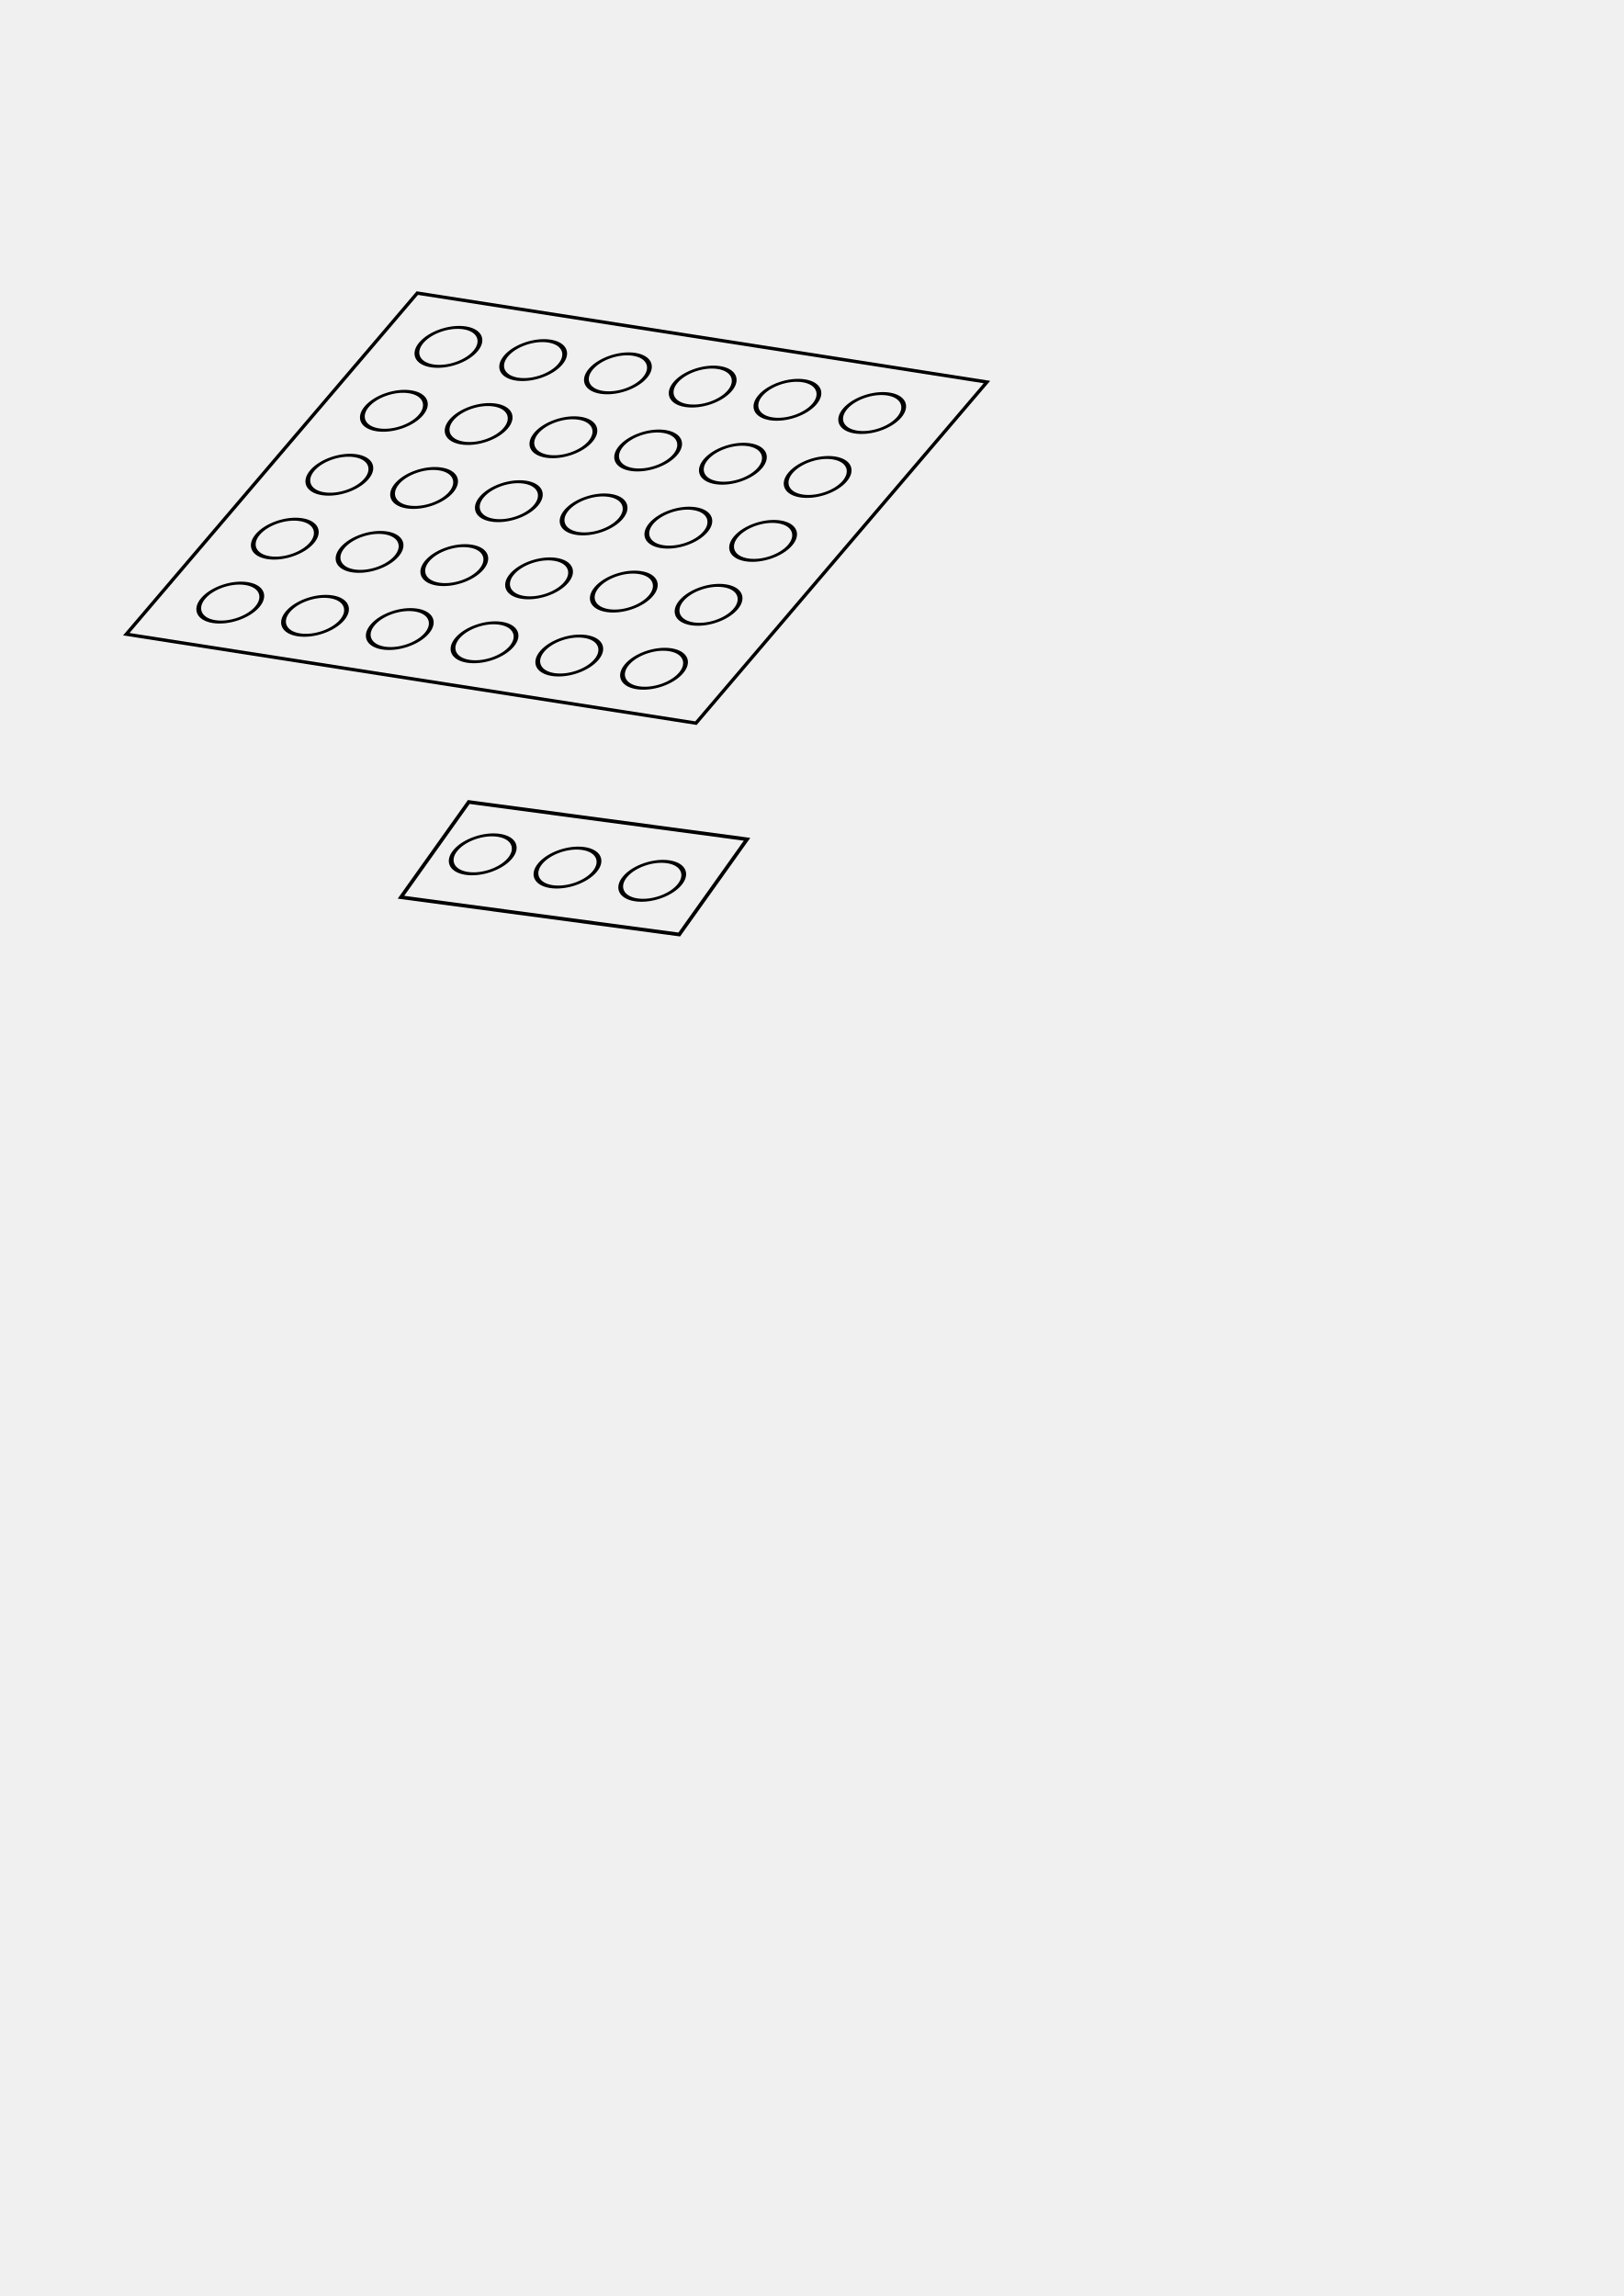
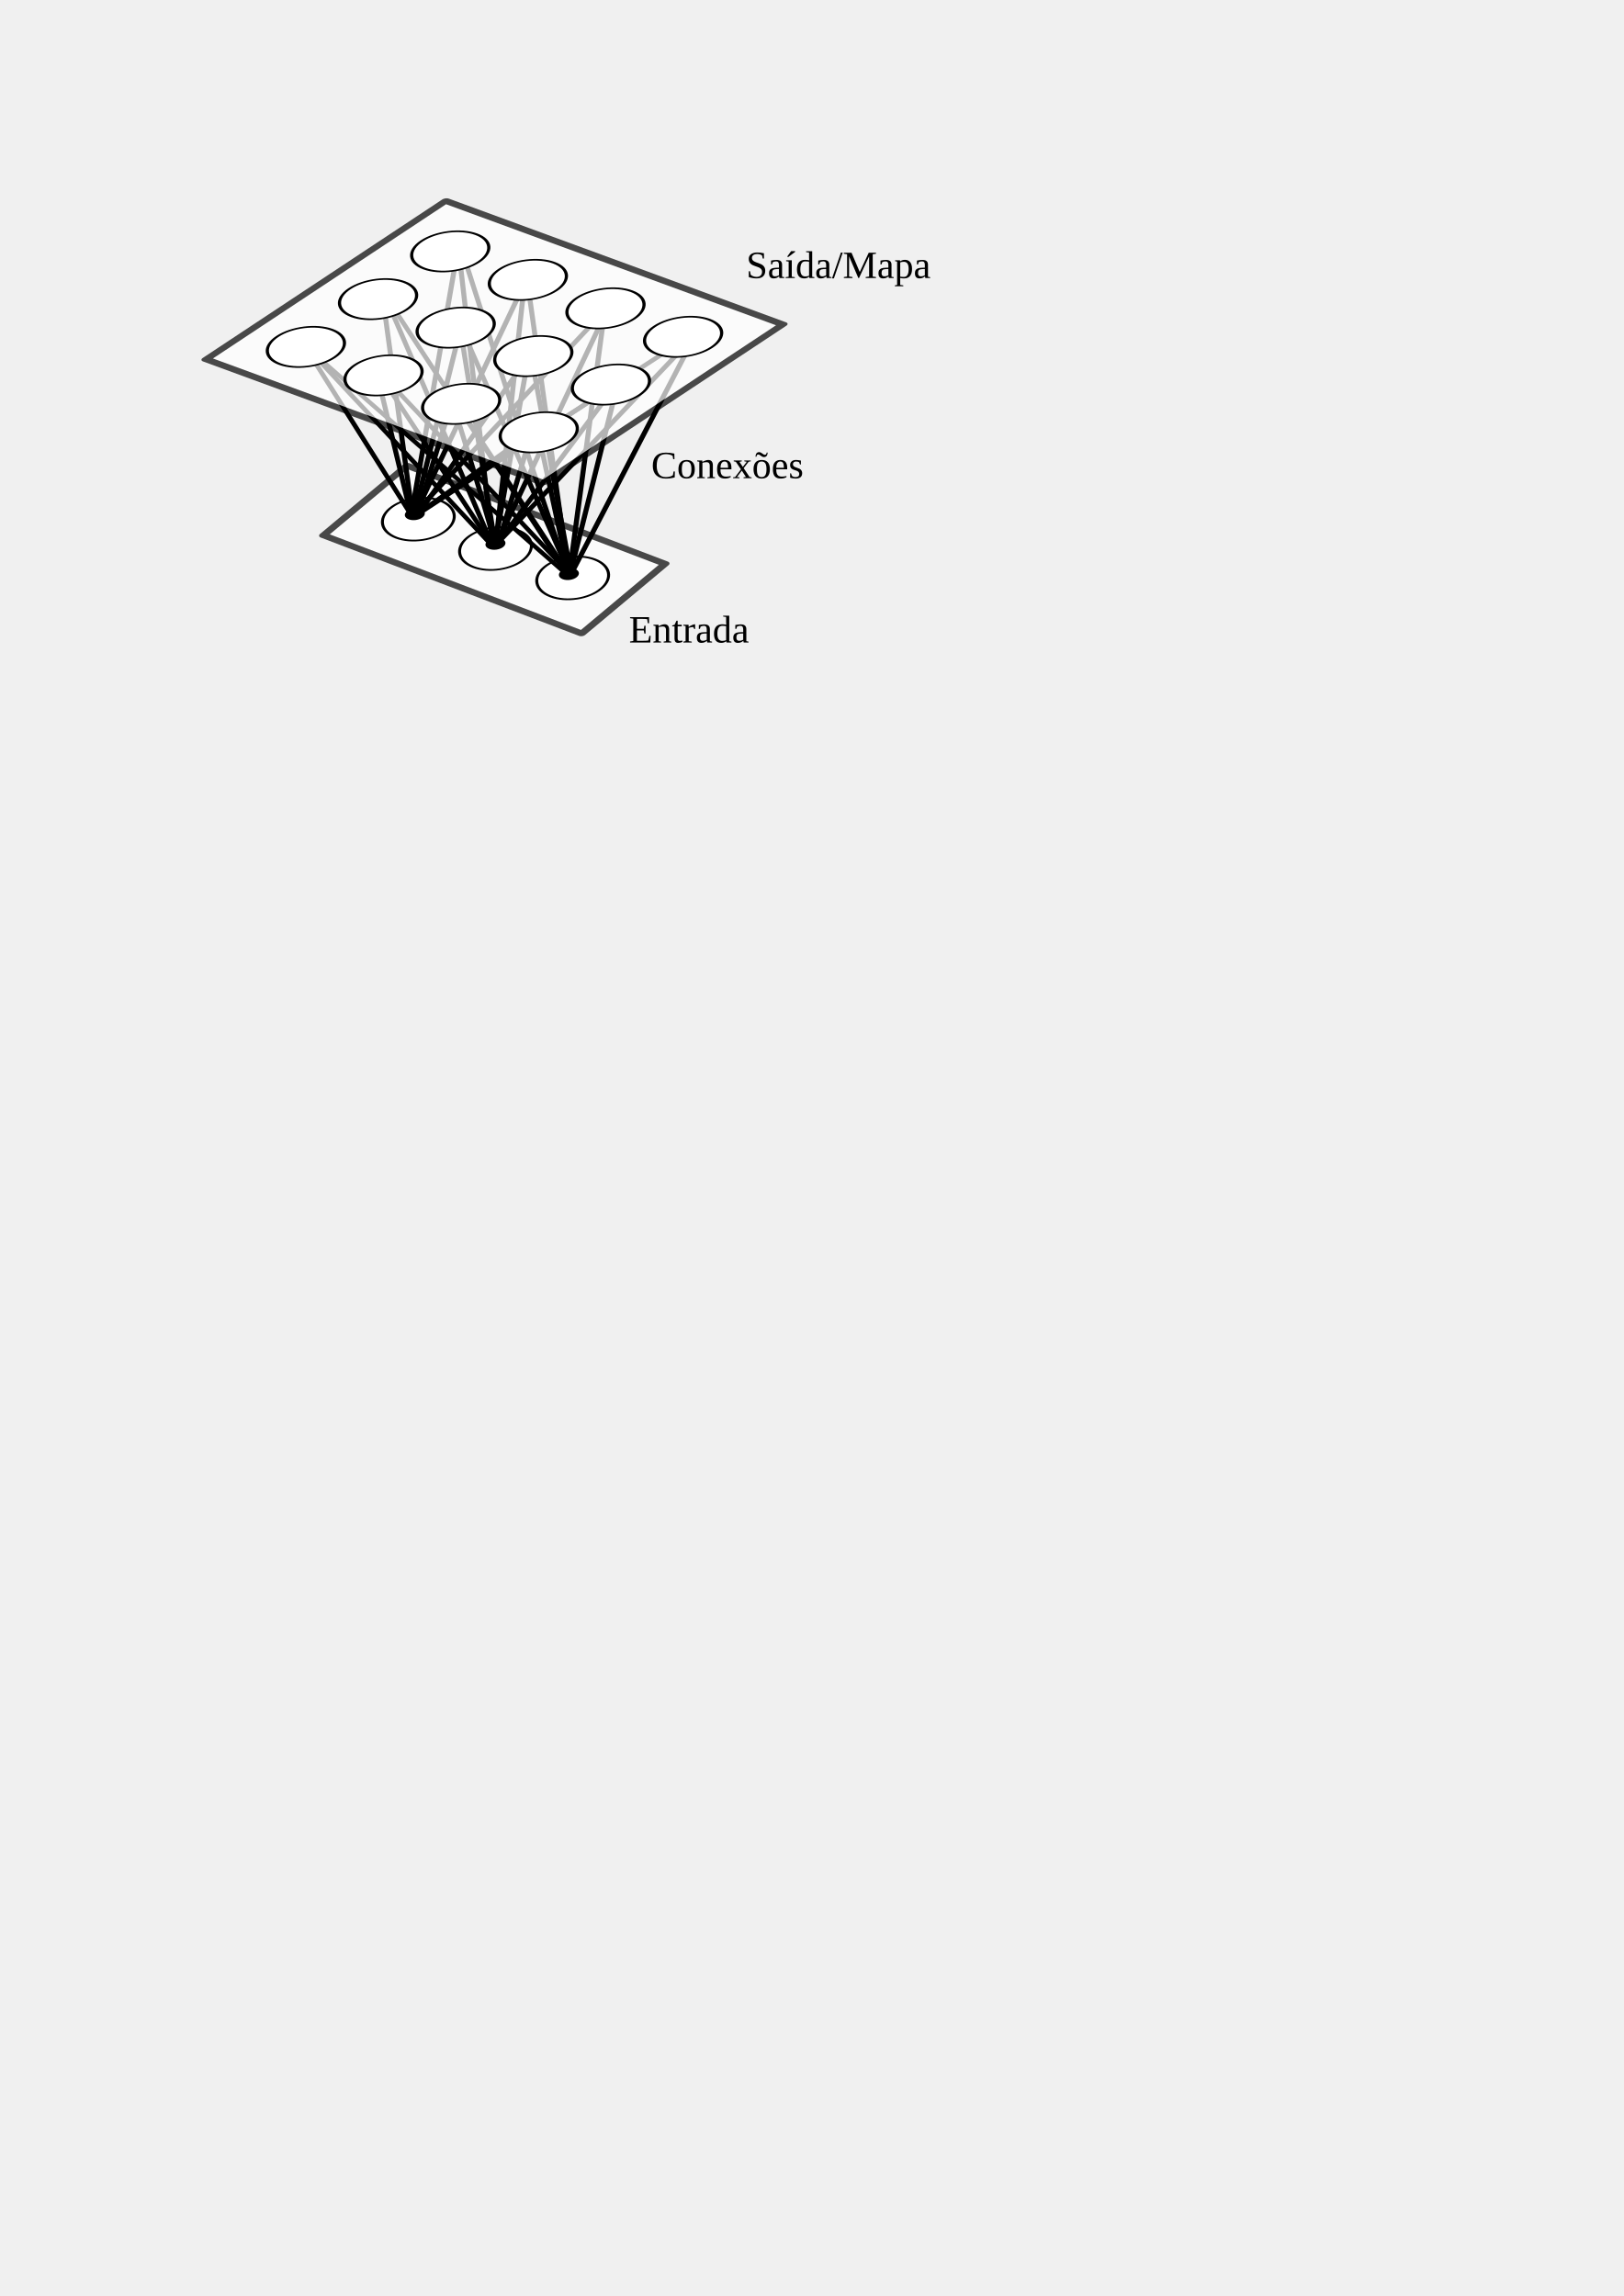
<svg xmlns="http://www.w3.org/2000/svg" xmlns:xlink="http://www.w3.org/1999/xlink" width="210mm" height="297mm" id="svg11731" version="1.1">
  <defs id="defs11733">
    <linearGradient id="linearGradient5344">
      <stop style="stop-color:#000000;stop-opacity:1;" offset="0" id="stop5346" />
      <stop style="stop-color:#000000;stop-opacity:0;" offset="1" id="stop5348" />
    </linearGradient>
    <linearGradient xlink:href="#linearGradient5344" id="linearGradient5342" x1="243.952" y1="424.047" x2="134.35" y2="278.585" gradientUnits="userSpaceOnUse" />
    <linearGradient xlink:href="#linearGradient5344-9" id="linearGradient5342-1" x1="243.952" y1="424.047" x2="134.35" y2="278.585" gradientUnits="userSpaceOnUse" />
    <linearGradient id="linearGradient5344-9">
      <stop style="stop-color:#000000;stop-opacity:1;" offset="0" id="stop5346-0" />
      <stop style="stop-color:#000000;stop-opacity:0;" offset="1" id="stop5348-6" />
    </linearGradient>
    <linearGradient gradientTransform="translate(0,2.6171875e-6)" y2="278.585" x2="134.35" y1="424.047" x1="243.952" gradientUnits="userSpaceOnUse" id="linearGradient5365" xlink:href="#linearGradient5344-9" />
    <linearGradient gradientTransform="translate(0,2.6171875e-6)" y2="278.585" x2="134.35" y1="424.047" x1="243.952" gradientUnits="userSpaceOnUse" id="linearGradient5365-5" xlink:href="#linearGradient5344-9-6" />
    <linearGradient id="linearGradient5344-9-6">
      <stop style="stop-color:#000000;stop-opacity:1;" offset="0" id="stop5346-0-1" />
      <stop style="stop-color:#000000;stop-opacity:0;" offset="1" id="stop5348-6-0" />
    </linearGradient>
    <linearGradient y2="278.585" x2="134.35" y1="424.047" x1="243.952" gradientTransform="translate(0,2.6171875e-6)" gradientUnits="userSpaceOnUse" id="linearGradient5399" xlink:href="#linearGradient5344-9-6" />
    <linearGradient y2="278.585" x2="134.35" y1="424.047" x1="243.952" gradientTransform="translate(0,2.6171875e-6)" gradientUnits="userSpaceOnUse" id="linearGradient5399-1" xlink:href="#linearGradient5344-9-6-0" />
    <linearGradient id="linearGradient5344-9-6-0">
      <stop style="stop-color:#000000;stop-opacity:1;" offset="0" id="stop5346-0-1-3" />
      <stop style="stop-color:#000000;stop-opacity:0;" offset="1" id="stop5348-6-0-2" />
    </linearGradient>
    <linearGradient y2="278.585" x2="134.35" y1="424.047" x1="243.952" gradientTransform="translate(0,2.6171875e-6)" gradientUnits="userSpaceOnUse" id="linearGradient5433" xlink:href="#linearGradient5344-9-6-0" />
    <linearGradient y2="278.585" x2="134.35" y1="424.047" x1="243.952" gradientTransform="translate(0,2.6171875e-6)" gradientUnits="userSpaceOnUse" id="linearGradient5433-6" xlink:href="#linearGradient5344-9-6-0-2" />
    <linearGradient id="linearGradient5344-9-6-0-2">
      <stop style="stop-color:#000000;stop-opacity:1;" offset="0" id="stop5346-0-1-3-1" />
      <stop style="stop-color:#000000;stop-opacity:0;" offset="1" id="stop5348-6-0-2-7" />
    </linearGradient>
    <linearGradient y2="278.585" x2="134.35" y1="424.047" x1="243.952" gradientTransform="translate(0,2.6171875e-6)" gradientUnits="userSpaceOnUse" id="linearGradient5467" xlink:href="#linearGradient5344-9-6-0-2" />
  </defs>
  <g id="layer1">
-     <path style="fill:none;fill-opacity:1;fill-rule:nonzero;stroke:#000000;stroke-width:1.785;stroke-miterlimit:4;stroke-opacity:1" d="M 229.145,392.095 365.175,410.324 332.029,456.879 195.999,438.649 z" id="rect11739-0" />
-     <g id="g12413" transform="matrix(1,0.1561558,-0.5998158,0.703216,165.0809,12.39745)" style="fill:none">
-       <path transform="translate(3.571429,4.642857)" d="m 175.714,182.005 c 0,7.298 -5.916,13.214 -13.214,13.214 -7.298,0 -13.214,-5.916 -13.214,-13.214 0,-7.298 5.916,-13.214 13.214,-13.214 7.298,0 13.214,5.916 13.214,13.214 z" id="path12249" style="fill:none;fill-opacity:1;fill-rule:nonzero;stroke:#000000;stroke-width:2;stroke-linecap:round;stroke-linejoin:round;stroke-miterlimit:4;stroke-opacity:1;stroke-dasharray:none;stroke-dashoffset:0" />
-       <path transform="translate(3.571426,49.08961)" d="m 175.714,182.005 c 0,7.298 -5.916,13.214 -13.214,13.214 -7.298,0 -13.214,-5.916 -13.214,-13.214 0,-7.298 5.916,-13.214 13.214,-13.214 7.298,0 13.214,5.916 13.214,13.214 z" id="path12249-6" style="fill:none;fill-opacity:1;fill-rule:nonzero;stroke:#000000;stroke-width:2;stroke-linecap:round;stroke-linejoin:round;stroke-miterlimit:4;stroke-opacity:1;stroke-dasharray:none;stroke-dashoffset:0" />
-       <path transform="translate(3.571426,93.53631)" d="m 175.714,182.005 c 0,7.298 -5.916,13.214 -13.214,13.214 -7.298,0 -13.214,-5.916 -13.214,-13.214 0,-7.298 5.916,-13.214 13.214,-13.214 7.298,0 13.214,5.916 13.214,13.214 z" id="path12249-6-2" style="fill:none;fill-opacity:1;fill-rule:nonzero;stroke:#000000;stroke-width:2;stroke-linecap:round;stroke-linejoin:round;stroke-miterlimit:4;stroke-opacity:1;stroke-dasharray:none;stroke-dashoffset:0" />
-       <path transform="translate(3.571426,137.983)" d="m 175.714,182.005 c 0,7.298 -5.916,13.214 -13.214,13.214 -7.298,0 -13.214,-5.916 -13.214,-13.214 0,-7.298 5.916,-13.214 13.214,-13.214 7.298,0 13.214,5.916 13.214,13.214 z" id="path12249-6-2-9" style="fill:none;fill-opacity:1;fill-rule:nonzero;stroke:#000000;stroke-width:2;stroke-linecap:round;stroke-linejoin:round;stroke-miterlimit:4;stroke-opacity:1;stroke-dasharray:none;stroke-dashoffset:0" />
-       <path transform="translate(3.571426,182.4297)" d="m 175.714,182.005 c 0,7.298 -5.916,13.214 -13.214,13.214 -7.298,0 -13.214,-5.916 -13.214,-13.214 0,-7.298 5.916,-13.214 13.214,-13.214 7.298,0 13.214,5.916 13.214,13.214 z" id="path12249-6-2-9-3" style="fill:none;fill-opacity:1;fill-rule:nonzero;stroke:#000000;stroke-width:2;stroke-linecap:round;stroke-linejoin:round;stroke-miterlimit:4;stroke-opacity:1;stroke-dasharray:none;stroke-dashoffset:0" />
+     <g id="g5028" transform="matrix(1.143144,0.4351198,-0.8903805,0.7450862,282.5156,-34.99001)">
+       <rect y="271.629" x="138.411" height="45.751" width="110.403" id="rect4886-7" style="opacity:0.7;fill:#ffffff;fill-opacity:1;fill-rule:nonzero;stroke:#000000;stroke-width:3;stroke-linecap:round;stroke-linejoin:round;stroke-miterlimit:4;stroke-opacity:1;stroke-dasharray:none;stroke-dashoffset:0" />
+       <g id="g5003">
+         <path style="fill:#ffffff;fill-opacity:1;fill-rule:nonzero;stroke:#000000;stroke-opacity:1" id="path4251-31" d="m 172.736,133.123 c 0,6.695 -5.427,12.122 -12.122,12.122 -6.695,0 -12.122,-5.427 -12.122,-12.122 0,-6.695 5.427,-12.122 12.122,-12.122 6.695,0 12.122,5.427 12.122,12.122 z" transform="translate(0,160.7143)" />
+         <path transform="translate(32.99832,160.7143)" style="fill:#ffffff;fill-opacity:1;fill-rule:nonzero;stroke:#000000;stroke-opacity:1" id="path4251-2-2" d="m 172.736,133.123 c 0,6.695 -5.427,12.122 -12.122,12.122 -6.695,0 -12.122,-5.427 -12.122,-12.122 0,-6.695 5.427,-12.122 12.122,-12.122 6.695,0 12.122,5.427 12.122,12.122 z" />
+         <path transform="translate(65.99663,160.7143)" style="fill:#ffffff;fill-opacity:1;fill-rule:nonzero;stroke:#000000;stroke-opacity:1" id="path4251-3-2" d="m 172.736,133.123 c 0,6.695 -5.427,12.122 -12.122,12.122 -6.695,0 -12.122,-5.427 -12.122,-12.122 0,-6.695 5.427,-12.122 12.122,-12.122 6.695,0 12.122,5.427 12.122,12.122 z" />
+       </g>
    </g>
-     <g transform="matrix(1,0.1561558,-0.5998158,0.703216,206.5095,18.86676)" id="g12413-0" style="fill:none">
-       <path transform="translate(3.571429,4.642857)" d="m 175.714,182.005 c 0,7.298 -5.916,13.214 -13.214,13.214 -7.298,0 -13.214,-5.916 -13.214,-13.214 0,-7.298 5.916,-13.214 13.214,-13.214 7.298,0 13.214,5.916 13.214,13.214 z" id="path12249-4" style="fill:none;fill-opacity:1;fill-rule:nonzero;stroke:#000000;stroke-width:2;stroke-linecap:round;stroke-linejoin:round;stroke-miterlimit:4;stroke-opacity:1;stroke-dasharray:none;stroke-dashoffset:0" />
-       <path transform="translate(3.571426,49.08961)" d="m 175.714,182.005 c 0,7.298 -5.916,13.214 -13.214,13.214 -7.298,0 -13.214,-5.916 -13.214,-13.214 0,-7.298 5.916,-13.214 13.214,-13.214 7.298,0 13.214,5.916 13.214,13.214 z" id="path12249-6-9" style="fill:none;fill-opacity:1;fill-rule:nonzero;stroke:#000000;stroke-width:2;stroke-linecap:round;stroke-linejoin:round;stroke-miterlimit:4;stroke-opacity:1;stroke-dasharray:none;stroke-dashoffset:0" />
-       <path transform="translate(3.571426,93.53631)" d="m 175.714,182.005 c 0,7.298 -5.916,13.214 -13.214,13.214 -7.298,0 -13.214,-5.916 -13.214,-13.214 0,-7.298 5.916,-13.214 13.214,-13.214 7.298,0 13.214,5.916 13.214,13.214 z" id="path12249-6-2-2" style="fill:none;fill-opacity:1;fill-rule:nonzero;stroke:#000000;stroke-width:2;stroke-linecap:round;stroke-linejoin:round;stroke-miterlimit:4;stroke-opacity:1;stroke-dasharray:none;stroke-dashoffset:0" />
-       <path transform="translate(3.571426,137.983)" d="m 175.714,182.005 c 0,7.298 -5.916,13.214 -13.214,13.214 -7.298,0 -13.214,-5.916 -13.214,-13.214 0,-7.298 5.916,-13.214 13.214,-13.214 7.298,0 13.214,5.916 13.214,13.214 z" id="path12249-6-2-9-6" style="fill:none;fill-opacity:1;fill-rule:nonzero;stroke:#000000;stroke-width:2;stroke-linecap:round;stroke-linejoin:round;stroke-miterlimit:4;stroke-opacity:1;stroke-dasharray:none;stroke-dashoffset:0" />
-       <path transform="translate(3.571426,182.4297)" d="m 175.714,182.005 c 0,7.298 -5.916,13.214 -13.214,13.214 -7.298,0 -13.214,-5.916 -13.214,-13.214 0,-7.298 5.916,-13.214 13.214,-13.214 7.298,0 13.214,5.916 13.214,13.214 z" id="path12249-6-2-9-3-7" style="fill:none;fill-opacity:1;fill-rule:nonzero;stroke:#000000;stroke-width:2;stroke-linecap:round;stroke-linejoin:round;stroke-miterlimit:4;stroke-opacity:1;stroke-dasharray:none;stroke-dashoffset:0" />
+     <g id="g5077" transform="matrix(1.227033,0.1729587,-0.1395771,0.9902112,7.188136,-34.36385)">
+       <path id="path5035" d="m 137.143,183.076 50.714,74.286 -24.286,-106.429" style="fill:none;stroke:#000000;stroke-width:2;stroke-linecap:butt;stroke-linejoin:miter;stroke-miterlimit:4;stroke-opacity:1;stroke-dasharray:none" />
+       <path id="path5037" d="m 190.714,123.791 -3.571,132.9 -21.429,-67.186" style="fill:none;stroke:#000000;stroke-width:2;stroke-linecap:butt;stroke-linejoin:miter;stroke-miterlimit:4;stroke-opacity:1;stroke-dasharray:none" />
+       <path id="path5039" d="m 196.429,158.791 -8.319,98.536 31.176,-123.536" style="fill:none;stroke:#000000;stroke-width:2;stroke-linecap:butt;stroke-linejoin:miter;stroke-miterlimit:4;stroke-opacity:1;stroke-dasharray:none" />
+       <path id="path5041" d="M 197.143,195.934 189.286,256.648 225,169.505" style="fill:none;stroke:#000000;stroke-width:2;stroke-linecap:butt;stroke-linejoin:miter;stroke-miterlimit:4;stroke-opacity:1;stroke-dasharray:none" />
+       <path id="path5043" d="M 187.309,257.117 252.857,141.648" style="fill:none;stroke:#000000;stroke-width:2;stroke-linecap:butt;stroke-linejoin:miter;stroke-miterlimit:4;stroke-opacity:1;stroke-dasharray:none" />
+       <path id="path5045" d="M 136.429,181.648 220.714,265.934 165,152.362" style="fill:none;stroke:#000000;stroke-width:2;stroke-linecap:butt;stroke-linejoin:miter;stroke-miterlimit:4;stroke-opacity:1;stroke-dasharray:none" />
+       <path id="path5047" d="m 190.714,123.076 29.996,142.77 -54.282,-76.342" style="fill:none;stroke:#000000;stroke-width:2;stroke-linecap:butt;stroke-linejoin:miter;stroke-miterlimit:4;stroke-opacity:1;stroke-dasharray:none" />
+       <path id="path5049" d="m 195,158.791 26.76,106.89 -3.189,-129.747" style="fill:none;stroke:#000000;stroke-width:2;stroke-linecap:butt;stroke-linejoin:miter;stroke-miterlimit:4;stroke-opacity:1;stroke-dasharray:none" />
+       <path id="path5051" d="m 196.429,197.362 c 0,0 25,65 25,67.857 l 2.857,-96.429" style="fill:none;stroke:#000000;stroke-width:2;stroke-linecap:butt;stroke-linejoin:miter;stroke-miterlimit:4;stroke-opacity:1;stroke-dasharray:none" />
+       <path id="path5053" d="M 221.634,265.937 252.857,141.648" style="fill:none;stroke:#000000;stroke-width:2;stroke-linecap:butt;stroke-linejoin:miter;stroke-miterlimit:4;stroke-opacity:1;stroke-dasharray:none" />
+       <path id="path5055" d="m 232.143,205.219 -43.994,51.847 72.565,-78.99" style="fill:none;stroke:#000000;stroke-width:2;stroke-linecap:butt;stroke-linejoin:miter;stroke-miterlimit:4;stroke-opacity:1;stroke-dasharray:none" />
+       <path id="path5057" d="M 189.286,255.219 287.143,149.505" style="fill:none;stroke:#000000;stroke-width:2;stroke-linecap:butt;stroke-linejoin:miter;stroke-miterlimit:4;stroke-opacity:1;stroke-dasharray:none" />
+       <path id="path5059" d="m 230,205.219 -7.143,57.857 38.571,-87.143" style="fill:none;stroke:#000000;stroke-width:2;stroke-linecap:butt;stroke-linejoin:miter;stroke-miterlimit:4;stroke-opacity:1;stroke-dasharray:none" />
+       <path id="path5061" d="M 221.342,265.811 287.143,151.648" style="fill:none;stroke:#000000;stroke-width:2;stroke-linecap:butt;stroke-linejoin:miter;stroke-miterlimit:4;stroke-opacity:1;stroke-dasharray:none" />
+       <path id="path5063" d="m 137.143,182.362 115,92.857 -87.857,-124.286" style="fill:none;stroke:#000000;stroke-width:2;stroke-linecap:butt;stroke-linejoin:miter;stroke-miterlimit:4;stroke-opacity:1;stroke-dasharray:none" />
+       <path id="path5065" d="m 191.429,122.362 c 0,0 57.857,149.286 60.714,151.429 l -85,-84.286" style="fill:none;stroke:#000000;stroke-width:2;stroke-linecap:butt;stroke-linejoin:miter;stroke-miterlimit:4;stroke-opacity:1;stroke-dasharray:none" />
+       <path id="path5067" d="M 195,159.505 251.429,272.362 219.286,133.791" style="fill:none;stroke:#000000;stroke-width:2;stroke-linecap:butt;stroke-linejoin:miter;stroke-miterlimit:4;stroke-opacity:1;stroke-dasharray:none" />
+       <path id="path5069" d="M 252.143,274.505 196.429,195.934" style="fill:none;stroke:#000000;stroke-width:2;stroke-linecap:butt;stroke-linejoin:miter;stroke-miterlimit:4;stroke-opacity:1;stroke-dasharray:none" />
+       <path id="path5071" d="M 225,170.219 252.143,271.648 251.429,143.076" style="fill:none;stroke:#000000;stroke-width:2;stroke-linecap:butt;stroke-linejoin:miter;stroke-miterlimit:4;stroke-opacity:1;stroke-dasharray:none" />
+       <path id="path5073" d="m 231.429,205.219 20.884,70.173 8.402,-98.745" style="fill:none;stroke:#000000;stroke-width:2;stroke-linecap:butt;stroke-linejoin:miter;stroke-miterlimit:4;stroke-opacity:1;stroke-dasharray:none" />
+       <path id="path5075" d="M 252.605,274.722 287.857,150.934" style="fill:none;stroke:#000000;stroke-width:2;stroke-linecap:butt;stroke-linejoin:miter;stroke-miterlimit:4;stroke-opacity:1;stroke-dasharray:none" />
    </g>
-     <g transform="matrix(1,0.1561558,-0.5998158,0.703216,247.938,25.33608)" id="g12413-0-2" style="fill:none">
-       <path transform="translate(3.571429,4.642857)" d="m 175.714,182.005 c 0,7.298 -5.916,13.214 -13.214,13.214 -7.298,0 -13.214,-5.916 -13.214,-13.214 0,-7.298 5.916,-13.214 13.214,-13.214 7.298,0 13.214,5.916 13.214,13.214 z" id="path12249-4-6" style="fill:none;fill-opacity:1;fill-rule:nonzero;stroke:#000000;stroke-width:2;stroke-linecap:round;stroke-linejoin:round;stroke-miterlimit:4;stroke-opacity:1;stroke-dasharray:none;stroke-dashoffset:0" />
-       <path transform="translate(3.571426,49.08961)" d="m 175.714,182.005 c 0,7.298 -5.916,13.214 -13.214,13.214 -7.298,0 -13.214,-5.916 -13.214,-13.214 0,-7.298 5.916,-13.214 13.214,-13.214 7.298,0 13.214,5.916 13.214,13.214 z" id="path12249-6-9-6" style="fill:none;fill-opacity:1;fill-rule:nonzero;stroke:#000000;stroke-width:2;stroke-linecap:round;stroke-linejoin:round;stroke-miterlimit:4;stroke-opacity:1;stroke-dasharray:none;stroke-dashoffset:0" />
-       <path transform="translate(3.571426,93.53631)" d="m 175.714,182.005 c 0,7.298 -5.916,13.214 -13.214,13.214 -7.298,0 -13.214,-5.916 -13.214,-13.214 0,-7.298 5.916,-13.214 13.214,-13.214 7.298,0 13.214,5.916 13.214,13.214 z" id="path12249-6-2-2-6" style="fill:none;fill-opacity:1;fill-rule:nonzero;stroke:#000000;stroke-width:2;stroke-linecap:round;stroke-linejoin:round;stroke-miterlimit:4;stroke-opacity:1;stroke-dasharray:none;stroke-dashoffset:0" />
-       <path transform="translate(3.571426,137.983)" d="m 175.714,182.005 c 0,7.298 -5.916,13.214 -13.214,13.214 -7.298,0 -13.214,-5.916 -13.214,-13.214 0,-7.298 5.916,-13.214 13.214,-13.214 7.298,0 13.214,5.916 13.214,13.214 z" id="path12249-6-2-9-6-3" style="fill:none;fill-opacity:1;fill-rule:nonzero;stroke:#000000;stroke-width:2;stroke-linecap:round;stroke-linejoin:round;stroke-miterlimit:4;stroke-opacity:1;stroke-dasharray:none;stroke-dashoffset:0" />
-       <path transform="translate(3.571426,182.4297)" d="m 175.714,182.005 c 0,7.298 -5.916,13.214 -13.214,13.214 -7.298,0 -13.214,-5.916 -13.214,-13.214 0,-7.298 5.916,-13.214 13.214,-13.214 7.298,0 13.214,5.916 13.214,13.214 z" id="path12249-6-2-9-3-7-6" style="fill:none;fill-opacity:1;fill-rule:nonzero;stroke:#000000;stroke-width:2;stroke-linecap:round;stroke-linejoin:round;stroke-miterlimit:4;stroke-opacity:1;stroke-dasharray:none;stroke-dashoffset:0" />
+     <g id="g5008" transform="matrix(1.14986,0.4218109,-1.047737,0.6933159,174.8796,-37.12992)">
+       <rect y="110.915" x="138.47" height="111.76" width="143.283" id="rect4886" style="opacity:0.7;fill:#ffffff;fill-opacity:1;fill-rule:nonzero;stroke:#000000;stroke-width:3;stroke-linecap:round;stroke-linejoin:round;stroke-miterlimit:4;stroke-opacity:1;stroke-dasharray:none;stroke-dashoffset:0" />
+       <g id="g4888">
+         <g id="g4866">
+           <path d="m 172.736,133.123 c 0,6.695 -5.427,12.122 -12.122,12.122 -6.695,0 -12.122,-5.427 -12.122,-12.122 0,-6.695 5.427,-12.122 12.122,-12.122 6.695,0 12.122,5.427 12.122,12.122 z" id="path4251" style="fill:#ffffff;fill-opacity:1;fill-rule:nonzero;stroke:#000000;stroke-opacity:1" />
+           <path d="m 172.736,133.123 c 0,6.695 -5.427,12.122 -12.122,12.122 -6.695,0 -12.122,-5.427 -12.122,-12.122 0,-6.695 5.427,-12.122 12.122,-12.122 6.695,0 12.122,5.427 12.122,12.122 z" id="path4251-7" style="fill:#ffffff;fill-opacity:1;fill-rule:nonzero;stroke:#000000;stroke-opacity:1" transform="translate(3.1277466e-6,33.67176)" />
+           <path d="m 172.736,133.123 c 0,6.695 -5.427,12.122 -12.122,12.122 -6.695,0 -12.122,-5.427 -12.122,-12.122 0,-6.695 5.427,-12.122 12.122,-12.122 6.695,0 12.122,5.427 12.122,12.122 z" id="path4251-0" style="fill:#ffffff;fill-opacity:1;fill-rule:nonzero;stroke:#000000;stroke-opacity:1" transform="translate(3.1277466e-6,67.34349)" />
+         </g>
+         <g id="g4871" transform="translate(-0.3367157,0)">
+           <path d="m 172.736,133.123 c 0,6.695 -5.427,12.122 -12.122,12.122 -6.695,0 -12.122,-5.427 -12.122,-12.122 0,-6.695 5.427,-12.122 12.122,-12.122 6.695,0 12.122,5.427 12.122,12.122 z" id="path4251-2" style="fill:#ffffff;fill-opacity:1;fill-rule:nonzero;stroke:#000000;stroke-opacity:1" transform="translate(33.33504,-3.7521363e-6)" />
+           <path d="m 172.736,133.123 c 0,6.695 -5.427,12.122 -12.122,12.122 -6.695,0 -12.122,-5.427 -12.122,-12.122 0,-6.695 5.427,-12.122 12.122,-12.122 6.695,0 12.122,5.427 12.122,12.122 z" id="path4251-7-0" style="fill:#ffffff;fill-opacity:1;fill-rule:nonzero;stroke:#000000;stroke-opacity:1" transform="translate(33.33505,33.67176)" />
+           <path d="m 172.736,133.123 c 0,6.695 -5.427,12.122 -12.122,12.122 -6.695,0 -12.122,-5.427 -12.122,-12.122 0,-6.695 5.427,-12.122 12.122,-12.122 6.695,0 12.122,5.427 12.122,12.122 z" id="path4251-0-4" style="fill:#ffffff;fill-opacity:1;fill-rule:nonzero;stroke:#000000;stroke-opacity:1" transform="translate(33.33505,67.34349)" />
+         </g>
+         <g id="g4876" transform="translate(0.3367157,0)">
+           <path d="m 172.736,133.123 c 0,6.695 -5.427,12.122 -12.122,12.122 -6.695,0 -12.122,-5.427 -12.122,-12.122 0,-6.695 5.427,-12.122 12.122,-12.122 6.695,0 12.122,5.427 12.122,12.122 z" id="path4251-3" style="fill:#ffffff;fill-opacity:1;fill-rule:nonzero;stroke:#000000;stroke-opacity:1" transform="translate(65.65992,6.2478639e-6)" />
+           <path d="m 172.736,133.123 c 0,6.695 -5.427,12.122 -12.122,12.122 -6.695,0 -12.122,-5.427 -12.122,-12.122 0,-6.695 5.427,-12.122 12.122,-12.122 6.695,0 12.122,5.427 12.122,12.122 z" id="path4251-7-5" style="fill:#ffffff;fill-opacity:1;fill-rule:nonzero;stroke:#000000;stroke-opacity:1" transform="translate(65.65993,33.67176)" />
+           <path d="m 172.736,133.123 c 0,6.695 -5.427,12.122 -12.122,12.122 -6.695,0 -12.122,-5.427 -12.122,-12.122 0,-6.695 5.427,-12.122 12.122,-12.122 6.695,0 12.122,5.427 12.122,12.122 z" id="path4251-0-3" style="fill:#ffffff;fill-opacity:1;fill-rule:nonzero;stroke:#000000;stroke-opacity:1" transform="translate(65.65993,67.34349)" />
+         </g>
+         <g id="g4881">
+           <path d="m 172.736,133.123 c 0,6.695 -5.427,12.122 -12.122,12.122 -6.695,0 -12.122,-5.427 -12.122,-12.122 0,-6.695 5.427,-12.122 12.122,-12.122 6.695,0 12.122,5.427 12.122,12.122 z" id="path4251-2-8" style="fill:#ffffff;fill-opacity:1;fill-rule:nonzero;stroke:#000000;stroke-opacity:1" transform="translate(98.99496,-3.7521363e-6)" />
+           <path d="m 172.736,133.123 c 0,6.695 -5.427,12.122 -12.122,12.122 -6.695,0 -12.122,-5.427 -12.122,-12.122 0,-6.695 5.427,-12.122 12.122,-12.122 6.695,0 12.122,5.427 12.122,12.122 z" id="path4251-7-0-9" style="fill:#ffffff;fill-opacity:1;fill-rule:nonzero;stroke:#000000;stroke-opacity:1" transform="translate(98.99497,33.67176)" />
+           <path d="m 172.736,133.123 c 0,6.695 -5.427,12.122 -12.122,12.122 -6.695,0 -12.122,-5.427 -12.122,-12.122 0,-6.695 5.427,-12.122 12.122,-12.122 6.695,0 12.122,5.427 12.122,12.122 z" id="path4251-0-4-1" style="fill:#ffffff;fill-opacity:1;fill-rule:nonzero;stroke:#000000;stroke-opacity:1" transform="translate(98.99497,67.34349)" />
+         </g>
+       </g>
    </g>
-     <g transform="matrix(1,0.1561558,-0.5998158,0.703216,289.3666,31.80539)" id="g12413-0-2-1" style="fill:none">
-       <path transform="translate(3.571429,4.642857)" d="m 175.714,182.005 c 0,7.298 -5.916,13.214 -13.214,13.214 -7.298,0 -13.214,-5.916 -13.214,-13.214 0,-7.298 5.916,-13.214 13.214,-13.214 7.298,0 13.214,5.916 13.214,13.214 z" id="path12249-4-6-7" style="fill:none;fill-opacity:1;fill-rule:nonzero;stroke:#000000;stroke-width:2;stroke-linecap:round;stroke-linejoin:round;stroke-miterlimit:4;stroke-opacity:1;stroke-dasharray:none;stroke-dashoffset:0" />
-       <path transform="translate(3.571426,49.08961)" d="m 175.714,182.005 c 0,7.298 -5.916,13.214 -13.214,13.214 -7.298,0 -13.214,-5.916 -13.214,-13.214 0,-7.298 5.916,-13.214 13.214,-13.214 7.298,0 13.214,5.916 13.214,13.214 z" id="path12249-6-9-6-9" style="fill:none;fill-opacity:1;fill-rule:nonzero;stroke:#000000;stroke-width:2;stroke-linecap:round;stroke-linejoin:round;stroke-miterlimit:4;stroke-opacity:1;stroke-dasharray:none;stroke-dashoffset:0" />
-       <path transform="translate(3.571426,93.53631)" d="m 175.714,182.005 c 0,7.298 -5.916,13.214 -13.214,13.214 -7.298,0 -13.214,-5.916 -13.214,-13.214 0,-7.298 5.916,-13.214 13.214,-13.214 7.298,0 13.214,5.916 13.214,13.214 z" id="path12249-6-2-2-6-7" style="fill:none;fill-opacity:1;fill-rule:nonzero;stroke:#000000;stroke-width:2;stroke-linecap:round;stroke-linejoin:round;stroke-miterlimit:4;stroke-opacity:1;stroke-dasharray:none;stroke-dashoffset:0" />
-       <path transform="translate(3.571426,137.983)" d="m 175.714,182.005 c 0,7.298 -5.916,13.214 -13.214,13.214 -7.298,0 -13.214,-5.916 -13.214,-13.214 0,-7.298 5.916,-13.214 13.214,-13.214 7.298,0 13.214,5.916 13.214,13.214 z" id="path12249-6-2-9-6-3-6" style="fill:none;fill-opacity:1;fill-rule:nonzero;stroke:#000000;stroke-width:2;stroke-linecap:round;stroke-linejoin:round;stroke-miterlimit:4;stroke-opacity:1;stroke-dasharray:none;stroke-dashoffset:0" />
-       <path transform="translate(3.571426,182.4297)" d="m 175.714,182.005 c 0,7.298 -5.916,13.214 -13.214,13.214 -7.298,0 -13.214,-5.916 -13.214,-13.214 0,-7.298 5.916,-13.214 13.214,-13.214 7.298,0 13.214,5.916 13.214,13.214 z" id="path12249-6-2-9-3-7-6-0" style="fill:none;fill-opacity:1;fill-rule:nonzero;stroke:#000000;stroke-width:2;stroke-linecap:round;stroke-linejoin:round;stroke-miterlimit:4;stroke-opacity:1;stroke-dasharray:none;stroke-dashoffset:0" />
-     </g>
-     <g transform="matrix(1,0.1561558,-0.5998158,0.703216,330.7952,38.2747)" id="g12413-0-2-1-3" style="fill:none">
-       <path transform="translate(3.571429,4.642857)" d="m 175.714,182.005 c 0,7.298 -5.916,13.214 -13.214,13.214 -7.298,0 -13.214,-5.916 -13.214,-13.214 0,-7.298 5.916,-13.214 13.214,-13.214 7.298,0 13.214,5.916 13.214,13.214 z" id="path12249-4-6-7-6" style="fill:none;fill-opacity:1;fill-rule:nonzero;stroke:#000000;stroke-width:2;stroke-linecap:round;stroke-linejoin:round;stroke-miterlimit:4;stroke-opacity:1;stroke-dasharray:none;stroke-dashoffset:0" />
-       <path transform="translate(3.571426,49.08961)" d="m 175.714,182.005 c 0,7.298 -5.916,13.214 -13.214,13.214 -7.298,0 -13.214,-5.916 -13.214,-13.214 0,-7.298 5.916,-13.214 13.214,-13.214 7.298,0 13.214,5.916 13.214,13.214 z" id="path12249-6-9-6-9-2" style="fill:none;fill-opacity:1;fill-rule:nonzero;stroke:#000000;stroke-width:2;stroke-linecap:round;stroke-linejoin:round;stroke-miterlimit:4;stroke-opacity:1;stroke-dasharray:none;stroke-dashoffset:0" />
-       <path transform="translate(3.571426,93.53631)" d="m 175.714,182.005 c 0,7.298 -5.916,13.214 -13.214,13.214 -7.298,0 -13.214,-5.916 -13.214,-13.214 0,-7.298 5.916,-13.214 13.214,-13.214 7.298,0 13.214,5.916 13.214,13.214 z" id="path12249-6-2-2-6-7-7" style="fill:none;fill-opacity:1;fill-rule:nonzero;stroke:#000000;stroke-width:2;stroke-linecap:round;stroke-linejoin:round;stroke-miterlimit:4;stroke-opacity:1;stroke-dasharray:none;stroke-dashoffset:0" />
-       <path transform="translate(3.571426,137.983)" d="m 175.714,182.005 c 0,7.298 -5.916,13.214 -13.214,13.214 -7.298,0 -13.214,-5.916 -13.214,-13.214 0,-7.298 5.916,-13.214 13.214,-13.214 7.298,0 13.214,5.916 13.214,13.214 z" id="path12249-6-2-9-6-3-6-4" style="fill:none;fill-opacity:1;fill-rule:nonzero;stroke:#000000;stroke-width:2;stroke-linecap:round;stroke-linejoin:round;stroke-miterlimit:4;stroke-opacity:1;stroke-dasharray:none;stroke-dashoffset:0" />
-       <path transform="translate(3.571426,182.4297)" d="m 175.714,182.005 c 0,7.298 -5.916,13.214 -13.214,13.214 -7.298,0 -13.214,-5.916 -13.214,-13.214 0,-7.298 5.916,-13.214 13.214,-13.214 7.298,0 13.214,5.916 13.214,13.214 z" id="path12249-6-2-9-3-7-6-0-6" style="fill:none;fill-opacity:1;fill-rule:nonzero;stroke:#000000;stroke-width:2;stroke-linecap:round;stroke-linejoin:round;stroke-miterlimit:4;stroke-opacity:1;stroke-dasharray:none;stroke-dashoffset:0" />
-     </g>
-     <g transform="matrix(1,0.1561558,-0.5998158,0.703216,372.2237,44.74401)" id="g12413-0-2-1-3-8" style="fill:none">
-       <path transform="translate(3.571429,4.642857)" d="m 175.714,182.005 c 0,7.298 -5.916,13.214 -13.214,13.214 -7.298,0 -13.214,-5.916 -13.214,-13.214 0,-7.298 5.916,-13.214 13.214,-13.214 7.298,0 13.214,5.916 13.214,13.214 z" id="path12249-4-6-7-6-0" style="fill:none;fill-opacity:1;fill-rule:nonzero;stroke:#000000;stroke-width:2;stroke-linecap:round;stroke-linejoin:round;stroke-miterlimit:4;stroke-opacity:1;stroke-dasharray:none;stroke-dashoffset:0" />
-       <path transform="translate(3.571426,49.08961)" d="m 175.714,182.005 c 0,7.298 -5.916,13.214 -13.214,13.214 -7.298,0 -13.214,-5.916 -13.214,-13.214 0,-7.298 5.916,-13.214 13.214,-13.214 7.298,0 13.214,5.916 13.214,13.214 z" id="path12249-6-9-6-9-2-9" style="fill:none;fill-opacity:1;fill-rule:nonzero;stroke:#000000;stroke-width:2;stroke-linecap:round;stroke-linejoin:round;stroke-miterlimit:4;stroke-opacity:1;stroke-dasharray:none;stroke-dashoffset:0" />
-       <path transform="translate(3.571426,93.53631)" d="m 175.714,182.005 c 0,7.298 -5.916,13.214 -13.214,13.214 -7.298,0 -13.214,-5.916 -13.214,-13.214 0,-7.298 5.916,-13.214 13.214,-13.214 7.298,0 13.214,5.916 13.214,13.214 z" id="path12249-6-2-2-6-7-7-8" style="fill:none;fill-opacity:1;fill-rule:nonzero;stroke:#000000;stroke-width:2;stroke-linecap:round;stroke-linejoin:round;stroke-miterlimit:4;stroke-opacity:1;stroke-dasharray:none;stroke-dashoffset:0" />
-       <path transform="translate(3.571426,137.983)" d="m 175.714,182.005 c 0,7.298 -5.916,13.214 -13.214,13.214 -7.298,0 -13.214,-5.916 -13.214,-13.214 0,-7.298 5.916,-13.214 13.214,-13.214 7.298,0 13.214,5.916 13.214,13.214 z" id="path12249-6-2-9-6-3-6-4-7" style="fill:none;fill-opacity:1;fill-rule:nonzero;stroke:#000000;stroke-width:2;stroke-linecap:round;stroke-linejoin:round;stroke-miterlimit:4;stroke-opacity:1;stroke-dasharray:none;stroke-dashoffset:0" />
-       <path transform="translate(3.571426,182.4297)" d="m 175.714,182.005 c 0,7.298 -5.916,13.214 -13.214,13.214 -7.298,0 -13.214,-5.916 -13.214,-13.214 0,-7.298 5.916,-13.214 13.214,-13.214 7.298,0 13.214,5.916 13.214,13.214 z" id="path12249-6-2-9-3-7-6-0-6-2" style="fill:none;fill-opacity:1;fill-rule:nonzero;stroke:#000000;stroke-width:2;stroke-linecap:round;stroke-linejoin:round;stroke-miterlimit:4;stroke-opacity:1;stroke-dasharray:none;stroke-dashoffset:0" />
-     </g>
-     <path style="fill:none;fill-opacity:1;fill-rule:nonzero;stroke:#000000;stroke-width:2;stroke-linecap:round;stroke-linejoin:round;stroke-miterlimit:4;stroke-opacity:1;stroke-dasharray:none;stroke-dashoffset:0" id="path12249-6-2-9-3-6" d="m 175.714,182.005 a 13.214,13.214 0 1 1 -26.429,0 13.214,13.214 0 1 1 26.429,0 z" transform="matrix(1,0.1561558,-0.5998158,0.703216,182.6355,264.3257)" />
-     <path style="fill:none;fill-opacity:1;fill-rule:nonzero;stroke:#000000;stroke-width:2;stroke-linecap:round;stroke-linejoin:round;stroke-miterlimit:4;stroke-opacity:1;stroke-dasharray:none;stroke-dashoffset:0" id="path12249-6-2-9-3-7-5" d="m 175.714,182.005 a 13.214,13.214 0 1 1 -26.429,0 13.214,13.214 0 1 1 26.429,0 z" transform="matrix(1,0.1561558,-0.5998158,0.703216,224.0641,270.795)" />
-     <path style="fill:none;fill-opacity:1;fill-rule:nonzero;stroke:#000000;stroke-width:2;stroke-linecap:round;stroke-linejoin:round;stroke-miterlimit:4;stroke-opacity:1;stroke-dasharray:none;stroke-dashoffset:0" id="path12249-6-2-9-3-7-6-8" d="m 175.714,182.005 a 13.214,13.214 0 1 1 -26.429,0 13.214,13.214 0 1 1 26.429,0 z" transform="matrix(1,0.1561558,-0.5998158,0.703216,265.4927,277.2643)" />
-     <rect style="fill:none;fill-opacity:1;fill-rule:nonzero;stroke:#000000;stroke-width:1.934;stroke-miterlimit:4;stroke-opacity:1;stroke-dasharray:none" id="rect11739" width="281.836" height="219.186" x="291.355" y="129.266" transform="matrix(0.9880262,0.1542861,-0.6489553,0.7608265,0,0)" />
+     <path style="fill:#000000;fill-opacity:1;fill-rule:nonzero;stroke:#000000;stroke-width:3;stroke-linecap:round;stroke-linejoin:round;stroke-miterlimit:4;stroke-opacity:1;stroke-dasharray:none;stroke-dashoffset:0" id="path5100" d="m 191.429,256.38 a 2.946,2.946 0 1 1 -5.893,0 2.946,2.946 0 1 1 5.893,0 z" transform="matrix(0.8657058,0.3340832,-0.6800938,0.562221,213.9692,44.2879)" />
+     <path style="fill:#000000;fill-opacity:1;fill-rule:nonzero;stroke:#000000;stroke-width:3;stroke-linecap:round;stroke-linejoin:round;stroke-miterlimit:4;stroke-opacity:1;stroke-dasharray:none;stroke-dashoffset:0" id="path5100-5" d="m 191.429,256.38 a 2.946,2.946 0 1 1 -5.893,0 2.946,2.946 0 1 1 5.893,0 z" transform="matrix(0.8657058,0.3340832,-0.6800938,0.562221,253.3809,58.76992)" />
+     <path style="fill:#000000;fill-opacity:1;fill-rule:nonzero;stroke:#000000;stroke-width:3;stroke-linecap:round;stroke-linejoin:round;stroke-miterlimit:4;stroke-opacity:1;stroke-dasharray:none;stroke-dashoffset:0" id="path5100-0" d="m 191.429,256.38 a 2.946,2.946 0 1 1 -5.893,0 2.946,2.946 0 1 1 5.893,0 z" transform="matrix(0.8657058,0.3340832,-0.6800938,0.562221,289.2842,73.56892)" />
+     <text xml:space="preserve" style="font-size:5.901px;font-style:normal;font-variant:normal;font-weight:normal;font-stretch:normal;line-height:125%;letter-spacing:0px;word-spacing:0px;fill:#000000;fill-opacity:1;stroke:none;font-family:Arial;-inkscape-font-specification:Arial" x="307.437" y="314.118" id="text3773">
+       <tspan id="tspan3775" x="307.437" y="314.118" style="font-size:18.885px;font-family:Times New Roman;-inkscape-font-specification:Times New Roman">Entrada</tspan>
+     </text>
+     <text xml:space="preserve" style="font-size:5.901px;font-style:normal;font-variant:normal;font-weight:normal;font-stretch:normal;line-height:125%;letter-spacing:0px;word-spacing:0px;fill:#000000;fill-opacity:1;stroke:none;font-family:Arial;-inkscape-font-specification:Arial" x="364.746" y="135.932" id="text3773-4">
+       <tspan id="tspan3775-2" x="364.746" y="135.932" style="font-size:18.885px;font-family:Times New Roman;-inkscape-font-specification:Times New Roman">Saída/Mapa</tspan>
+     </text>
+     <text xml:space="preserve" style="font-size:5.901px;font-style:normal;font-variant:normal;font-weight:normal;font-stretch:normal;line-height:125%;letter-spacing:0px;word-spacing:0px;fill:#000000;fill-opacity:1;stroke:none;font-family:Arial;-inkscape-font-specification:Arial" x="318.317" y="233.789" id="text3773-6">
+       <tspan id="tspan3775-9" x="318.317" y="233.789" style="font-size:18.885px;font-family:Times New Roman;-inkscape-font-specification:Times New Roman">Conexões</tspan>
+     </text>
  </g>
</svg>
